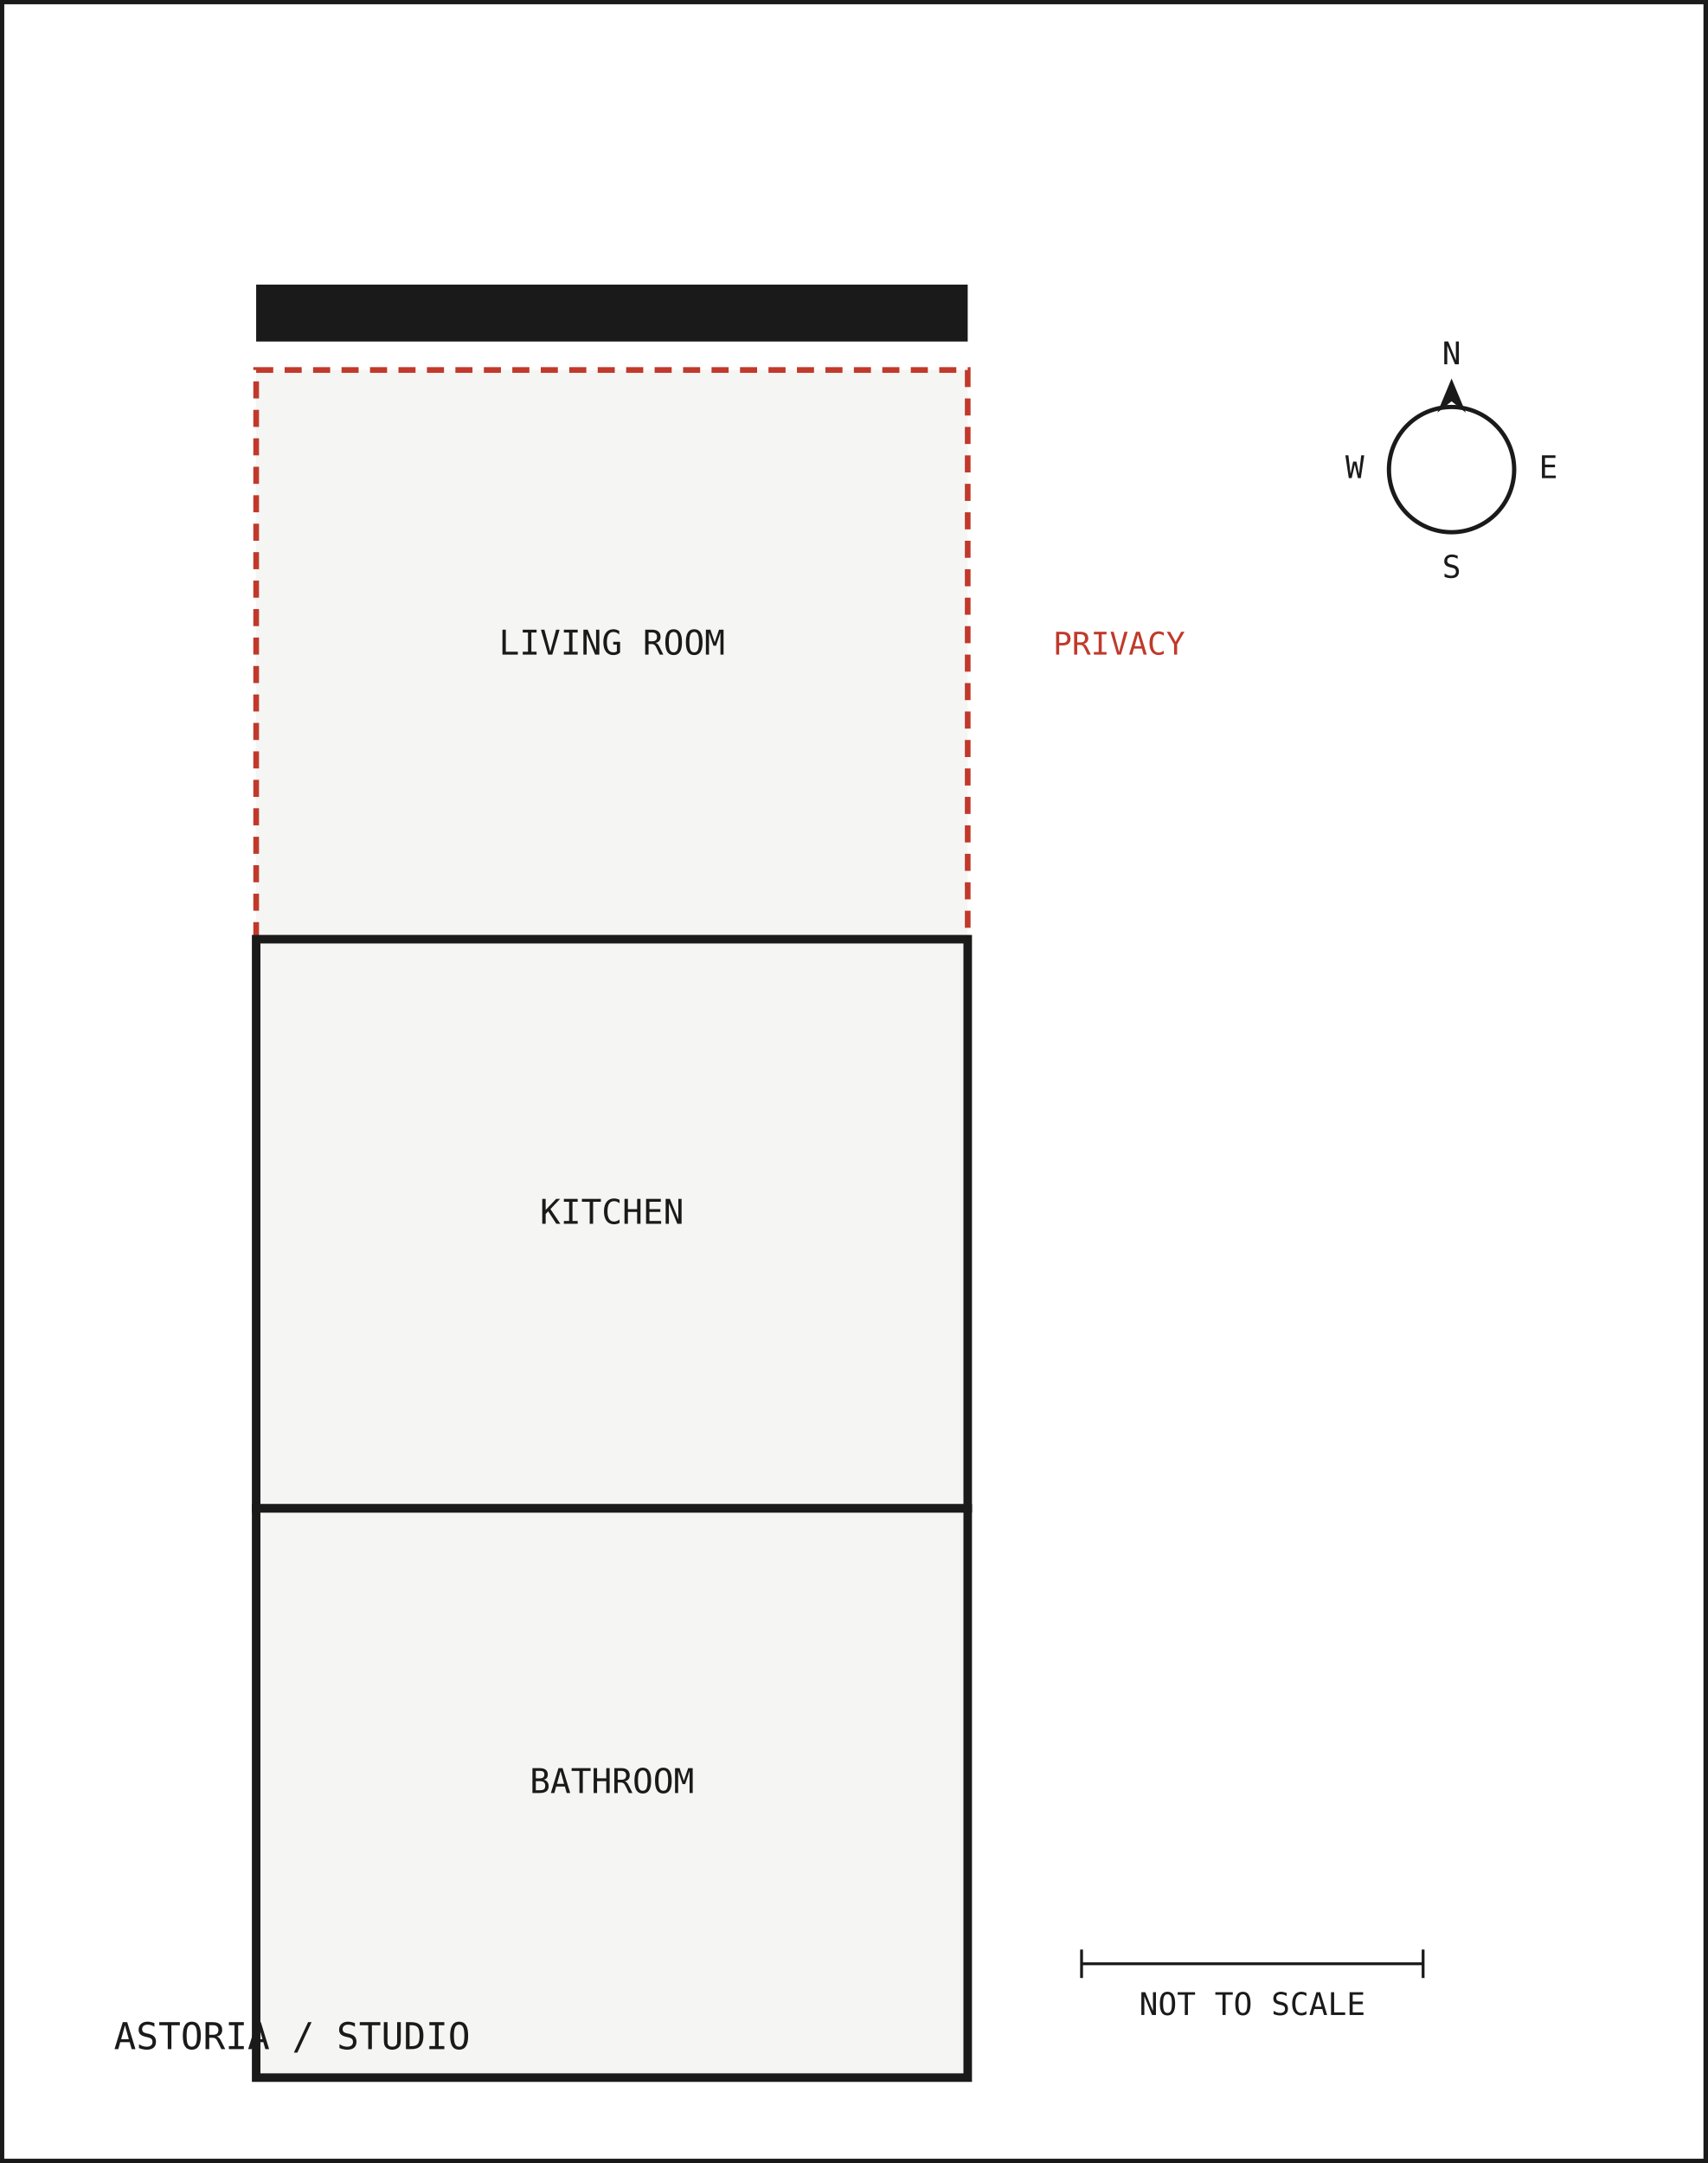
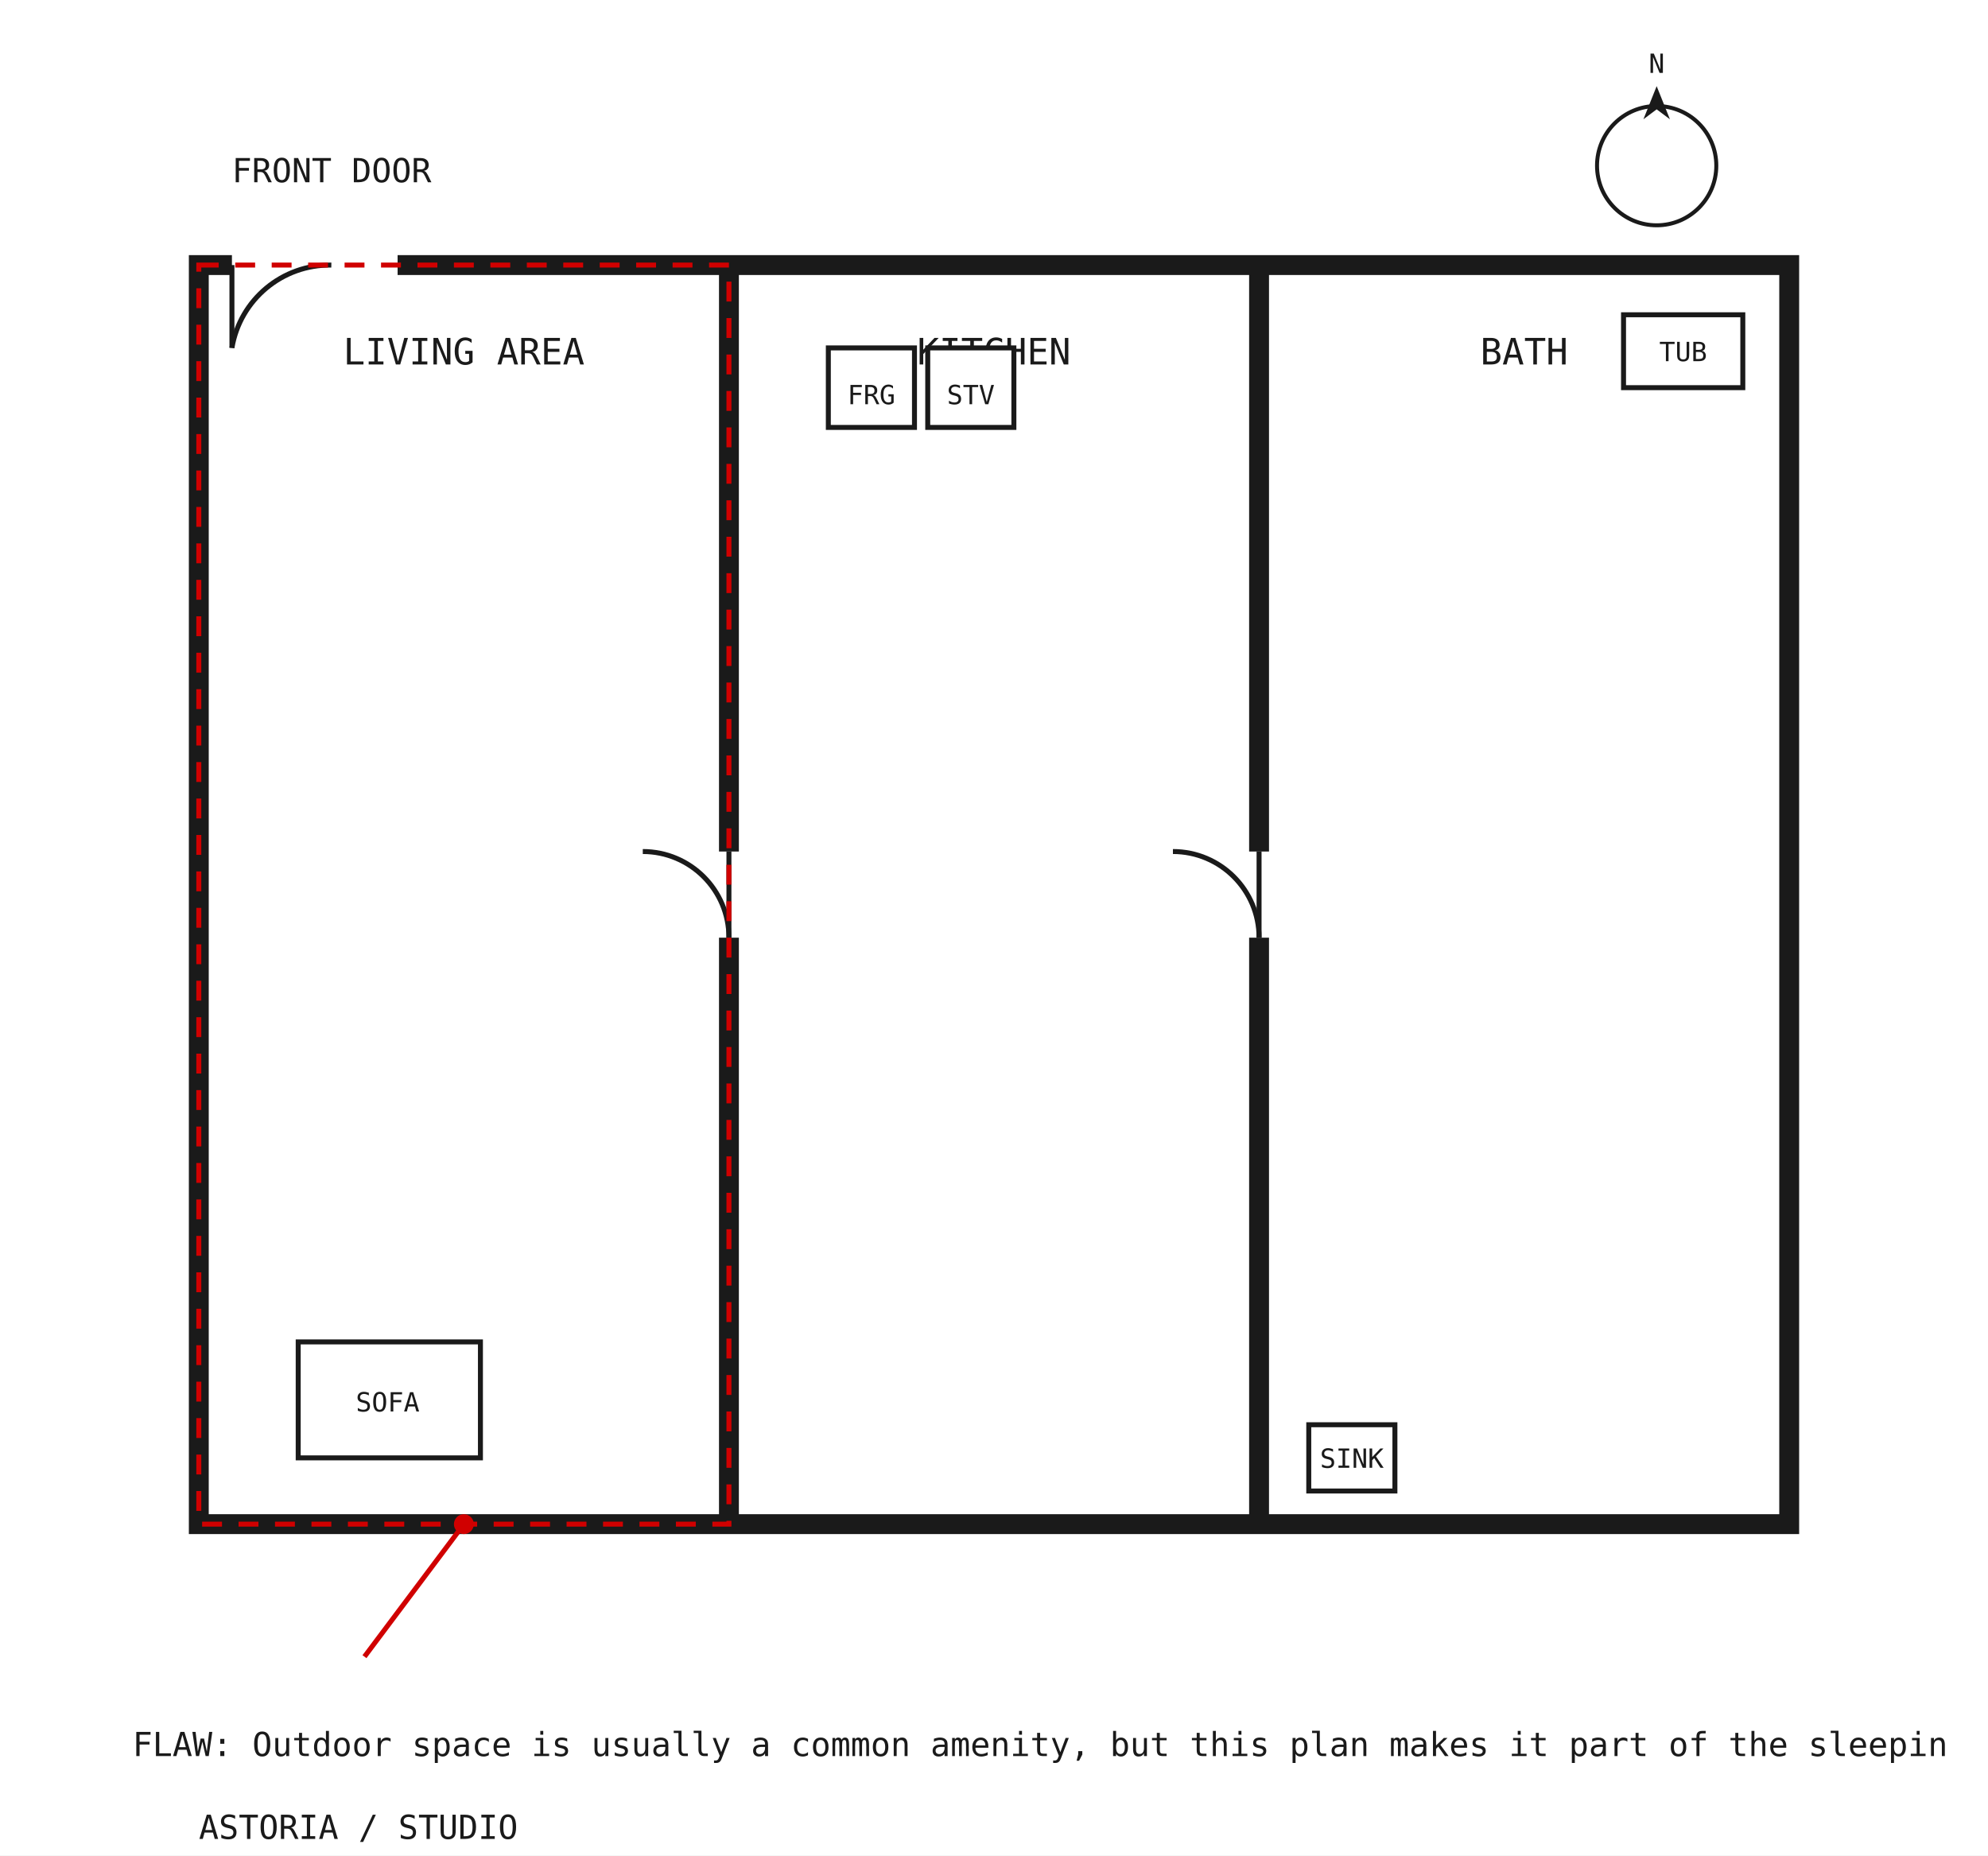
- <svg xmlns="http://www.w3.org/2000/svg" viewBox="0 0 600 760">
+ <svg xmlns="http://www.w3.org/2000/svg" width="600" height="560" viewBox="0 0 600 560">
+   <rect x="0" y="0" width="600" height="560" fill="#FFFFFF" />
  <style>
-     .tiny { font-family: monospace; font-size: 11px; fill: #1A1A1A; }
-     .roomlabel { font-family: monospace; font-size: 12px; fill: #1A1A1A; }
-     .small { font-family: monospace; font-size: 13px; fill: #1A1A1A; }
-     .callout { font-family: monospace; font-size: 11px; fill: #C0392B; }
-     .thin { stroke: #1A1A1A; stroke-width: 1; }
-   </style>
-   <rect x="0" y="0" width="600" height="760" fill="#FFFFFF" stroke="#1A1A1A" stroke-width="3" />
-   <rect x="90" y="100" width="250" height="20" fill="#1A1A1A" />
-   <text x="215" y="115" class="tiny" fill="#FFFFFF" text-anchor="middle">FRONT DOOR</text>
-   <rect x="90" y="130" width="250" height="200" fill="#F5F5F3" stroke="#C0392B" stroke-width="2" stroke-dasharray="6,4" />
-   <text x="215" y="230" class="roomlabel" text-anchor="middle">LIVING ROOM</text>
-   <text x="370" y="230" class="callout">PRIVACY</text>
-   <rect x="90" y="330" width="250" height="200" fill="#F5F5F3" stroke="#1A1A1A" stroke-width="3" />
-   <text x="215" y="430" class="roomlabel" text-anchor="middle">KITCHEN</text>
-   <rect x="90" y="530" width="250" height="200" fill="#F5F5F3" stroke="#1A1A1A" stroke-width="3" />
-   <text x="215" y="630" class="roomlabel" text-anchor="middle">BATHROOM</text>
-   <g transform="translate(510,165)">
-     <path d="M0 -32 L5 -20 L0 -24 L-5 -20 Z" fill="#1A1A1A" />
-     <text x="0" y="-37" class="tiny" text-anchor="middle">N</text>
-     <text x="34" y="3" class="tiny" text-anchor="middle">E</text>
-     <text x="0" y="38" class="tiny" text-anchor="middle">S</text>
-     <text x="-34" y="3" class="tiny" text-anchor="middle">W</text>
-     <circle r="22" fill="none" stroke="#1A1A1A" stroke-width="1.5" />
+ .wall{stroke:#1A1A1A;stroke-width:6;fill:none;}
+ .thin{stroke:#1A1A1A;stroke-width:1.5;fill:none;}
+ .door{stroke:#1A1A1A;stroke-width:1.5;fill:none;}
+ .label{font-family:monospace;font-size:11px;fill:#1A1A1A;text-anchor:middle;}
+ .small{font-family:monospace;font-size:10px;fill:#1A1A1A;}
+ .tiny{font-family:monospace;font-size:8px;fill:#1A1A1A;text-anchor:middle;}
+ .flaw{fill:none;stroke:#D00000;stroke-width:1.5;stroke-dasharray:6,5;}
+ </style>
+   <rect x="60" y="80" width="480" height="380" fill="none" class="wall" />
+   <line x1="220" y1="80" x2="220" y2="460" class="wall" />
+   <line x1="380" y1="80" x2="380" y2="460" class="wall" />
+   <text x="70" y="55" class="small">FRONT DOOR</text>
+   <line x1="70" y1="80" x2="120" y2="80" stroke="#FFFFFF" stroke-width="10" />
+   <line x1="70" y1="80" x2="70" y2="105" class="thin" />
+   <path d="M70 105 A30 30 0 0 1 100 80" class="door" />
+   <line x1="220" y1="257" x2="220" y2="283" stroke="#FFFFFF" stroke-width="10" />
+   <line x1="220" y1="257" x2="220" y2="283" class="thin" />
+   <path d="M220 283 A26 26 0 0 0 194 257" class="door" />
+   <line x1="380" y1="257" x2="380" y2="283" stroke="#FFFFFF" stroke-width="10" />
+   <line x1="380" y1="257" x2="380" y2="283" class="thin" />
+   <path d="M380 283 A26 26 0 0 0 354 257" class="door" />
+   <text x="140" y="110" class="label">LIVING AREA</text>
+   <rect x="90" y="405" width="55" height="35" fill="#FFFFFF" stroke="#1A1A1A" stroke-width="1.5" />
+   <text x="117" y="426" class="tiny">SOFA</text>
+   <text x="300" y="110" class="label">KITCHEN</text>
+   <rect x="250" y="105" width="26" height="24" fill="#FFFFFF" stroke="#1A1A1A" stroke-width="1.5" />
+   <text x="263" y="122" class="tiny">FRG</text>
+   <rect x="280" y="105" width="26" height="24" fill="#FFFFFF" stroke="#1A1A1A" stroke-width="1.5" />
+   <text x="293" y="122" class="tiny">STV</text>
+   <text x="460" y="110" class="label">BATH</text>
+   <rect x="490" y="95" width="36" height="22" fill="#FFFFFF" stroke="#1A1A1A" stroke-width="1.5" />
+   <text x="508" y="109" class="tiny">TUB</text>
+   <rect x="395" y="430" width="26" height="20" fill="#FFFFFF" stroke="#1A1A1A" stroke-width="1.5" />
+   <text x="408" y="443" class="tiny">SINK</text>
+   <rect x="60" y="80" width="160" height="380" class="flaw" />
+   <path d="M140 460 L110 500" stroke="#D00000" stroke-width="1.5" fill="none" />
+   <circle cx="140" cy="460" r="3" fill="#D00000" />
+   <text x="40" y="530" class="small" fill="#D00000">FLAW: Outdoor space is usually a common amenity, but this plan makes it part of the sleepin</text>
+   <g transform="translate(500,50)">
+     <circle cx="0" cy="0" r="18" fill="none" stroke="#1A1A1A" stroke-width="1.2" />
+     <path d="M0 -24 L4 -14 L0 -17 L-4 -14 Z" fill="#1A1A1A" />
+     <text x="0" y="-28" class="tiny">N</text>
  </g>
-   <g transform="translate(380,690)">
-     <line x1="0" y1="0" x2="120" y2="0" class="thin" />
-     <line x1="0" y1="-5" x2="0" y2="5" class="thin" />
-     <line x1="120" y1="-5" x2="120" y2="5" class="thin" />
-     <text x="60" y="18" class="tiny" text-anchor="middle">NOT TO SCALE</text>
-   </g>
-   <text x="40" y="720" class="small">ASTORIA / STUDIO</text>
+   <text x="60" y="555" class="small">ASTORIA / STUDIO</text>
</svg>
